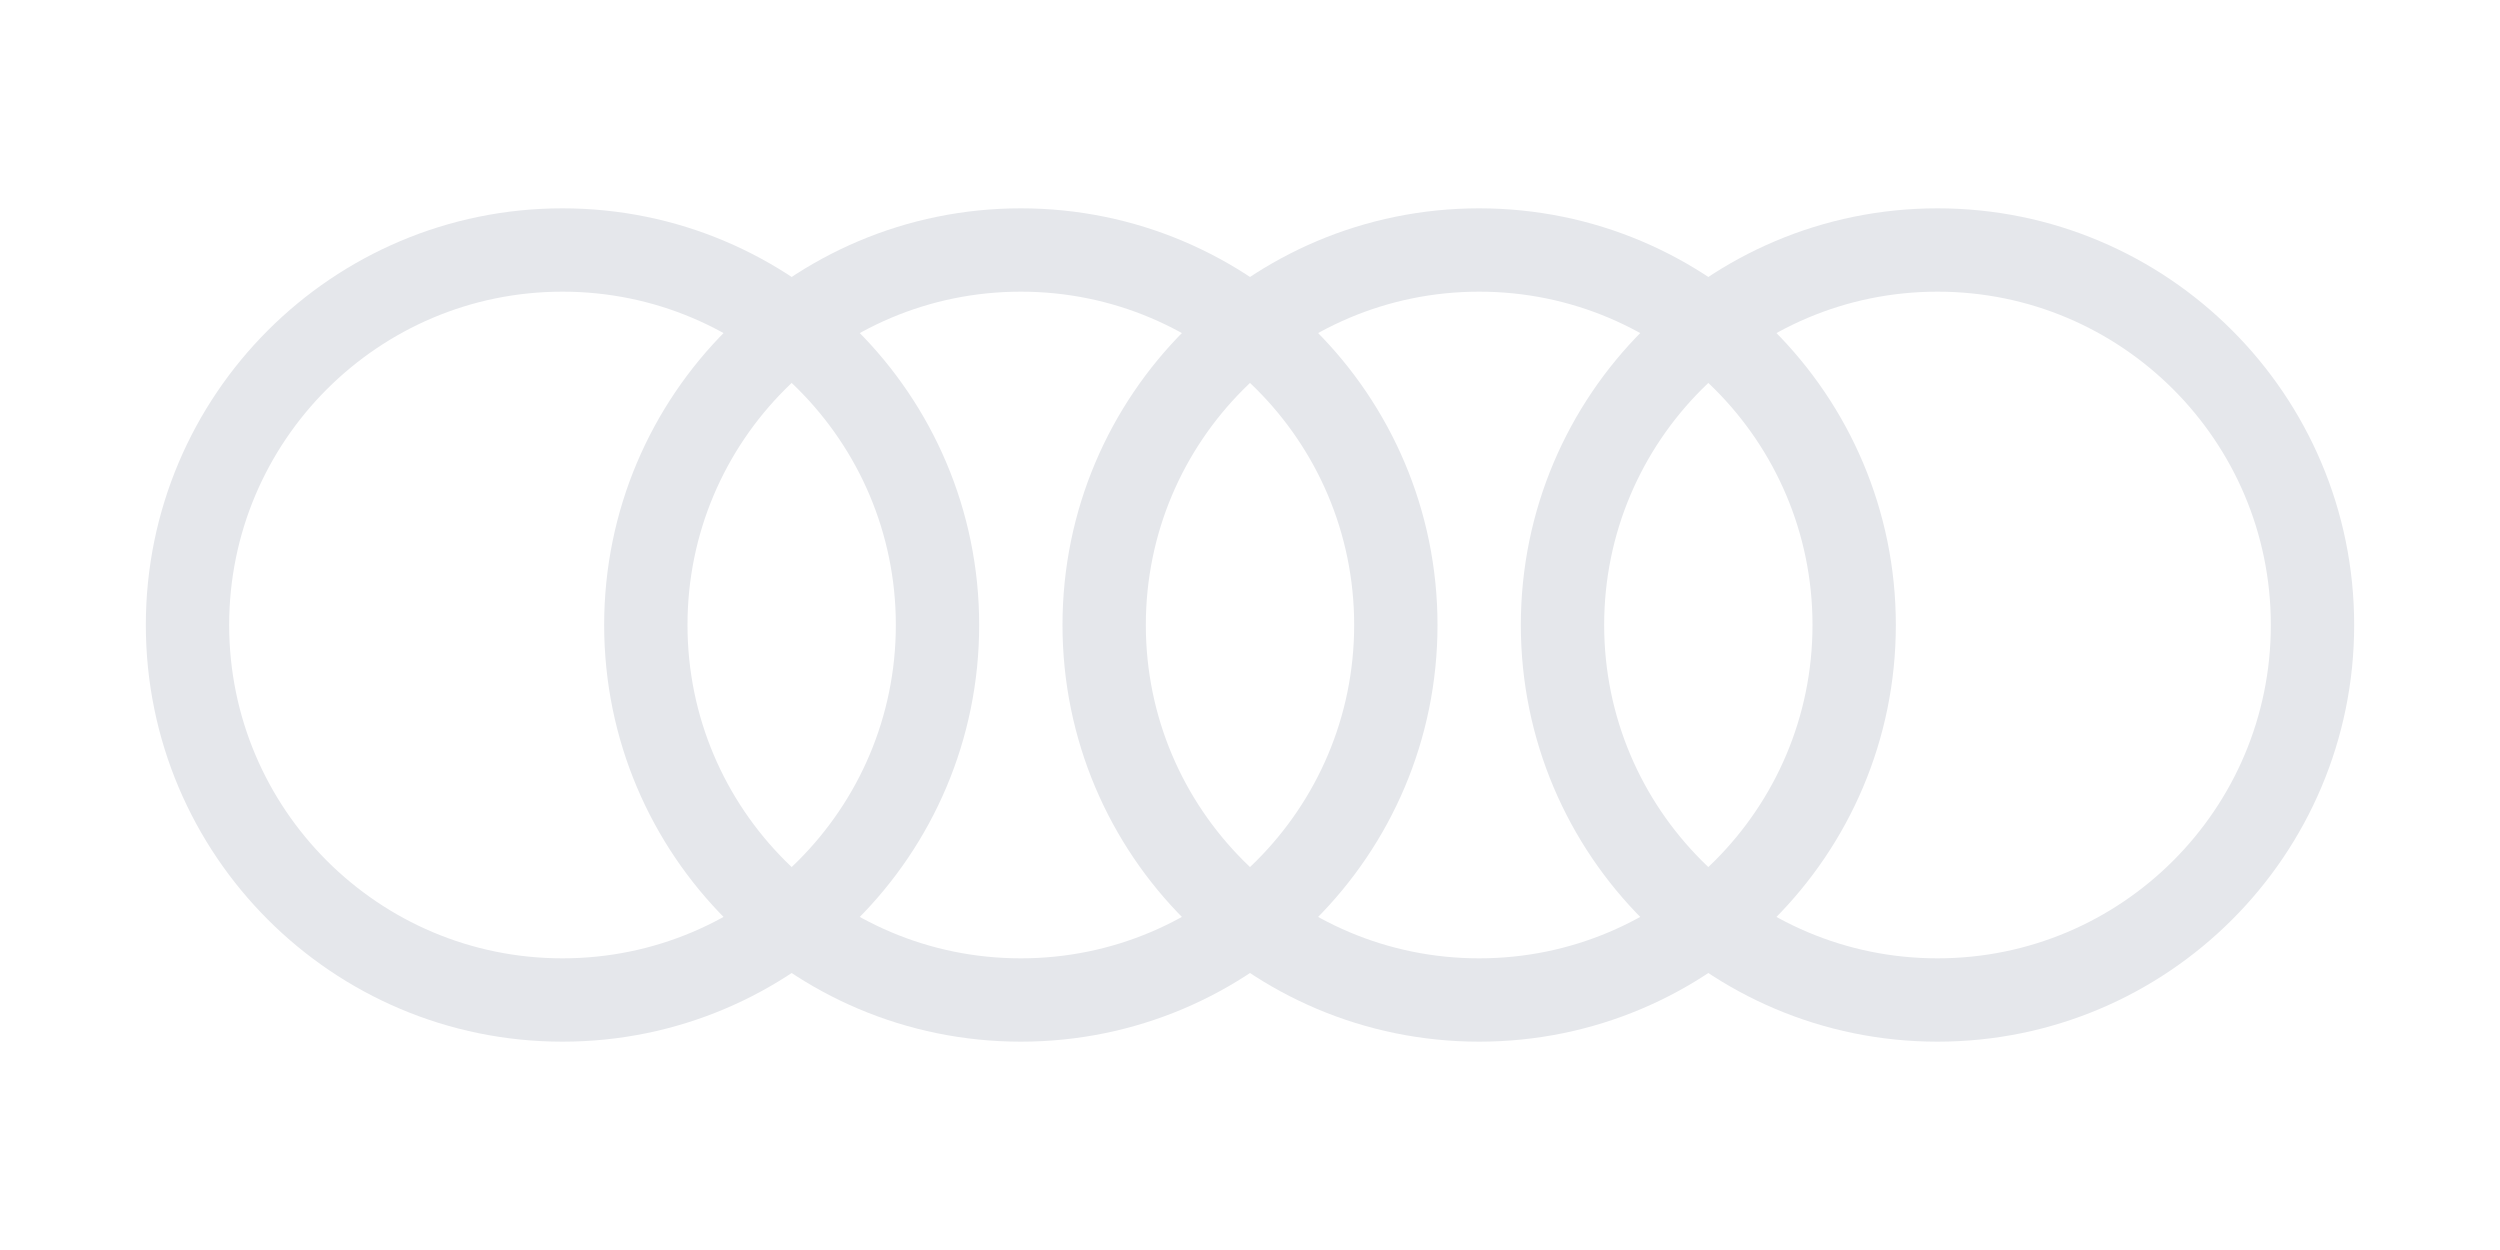
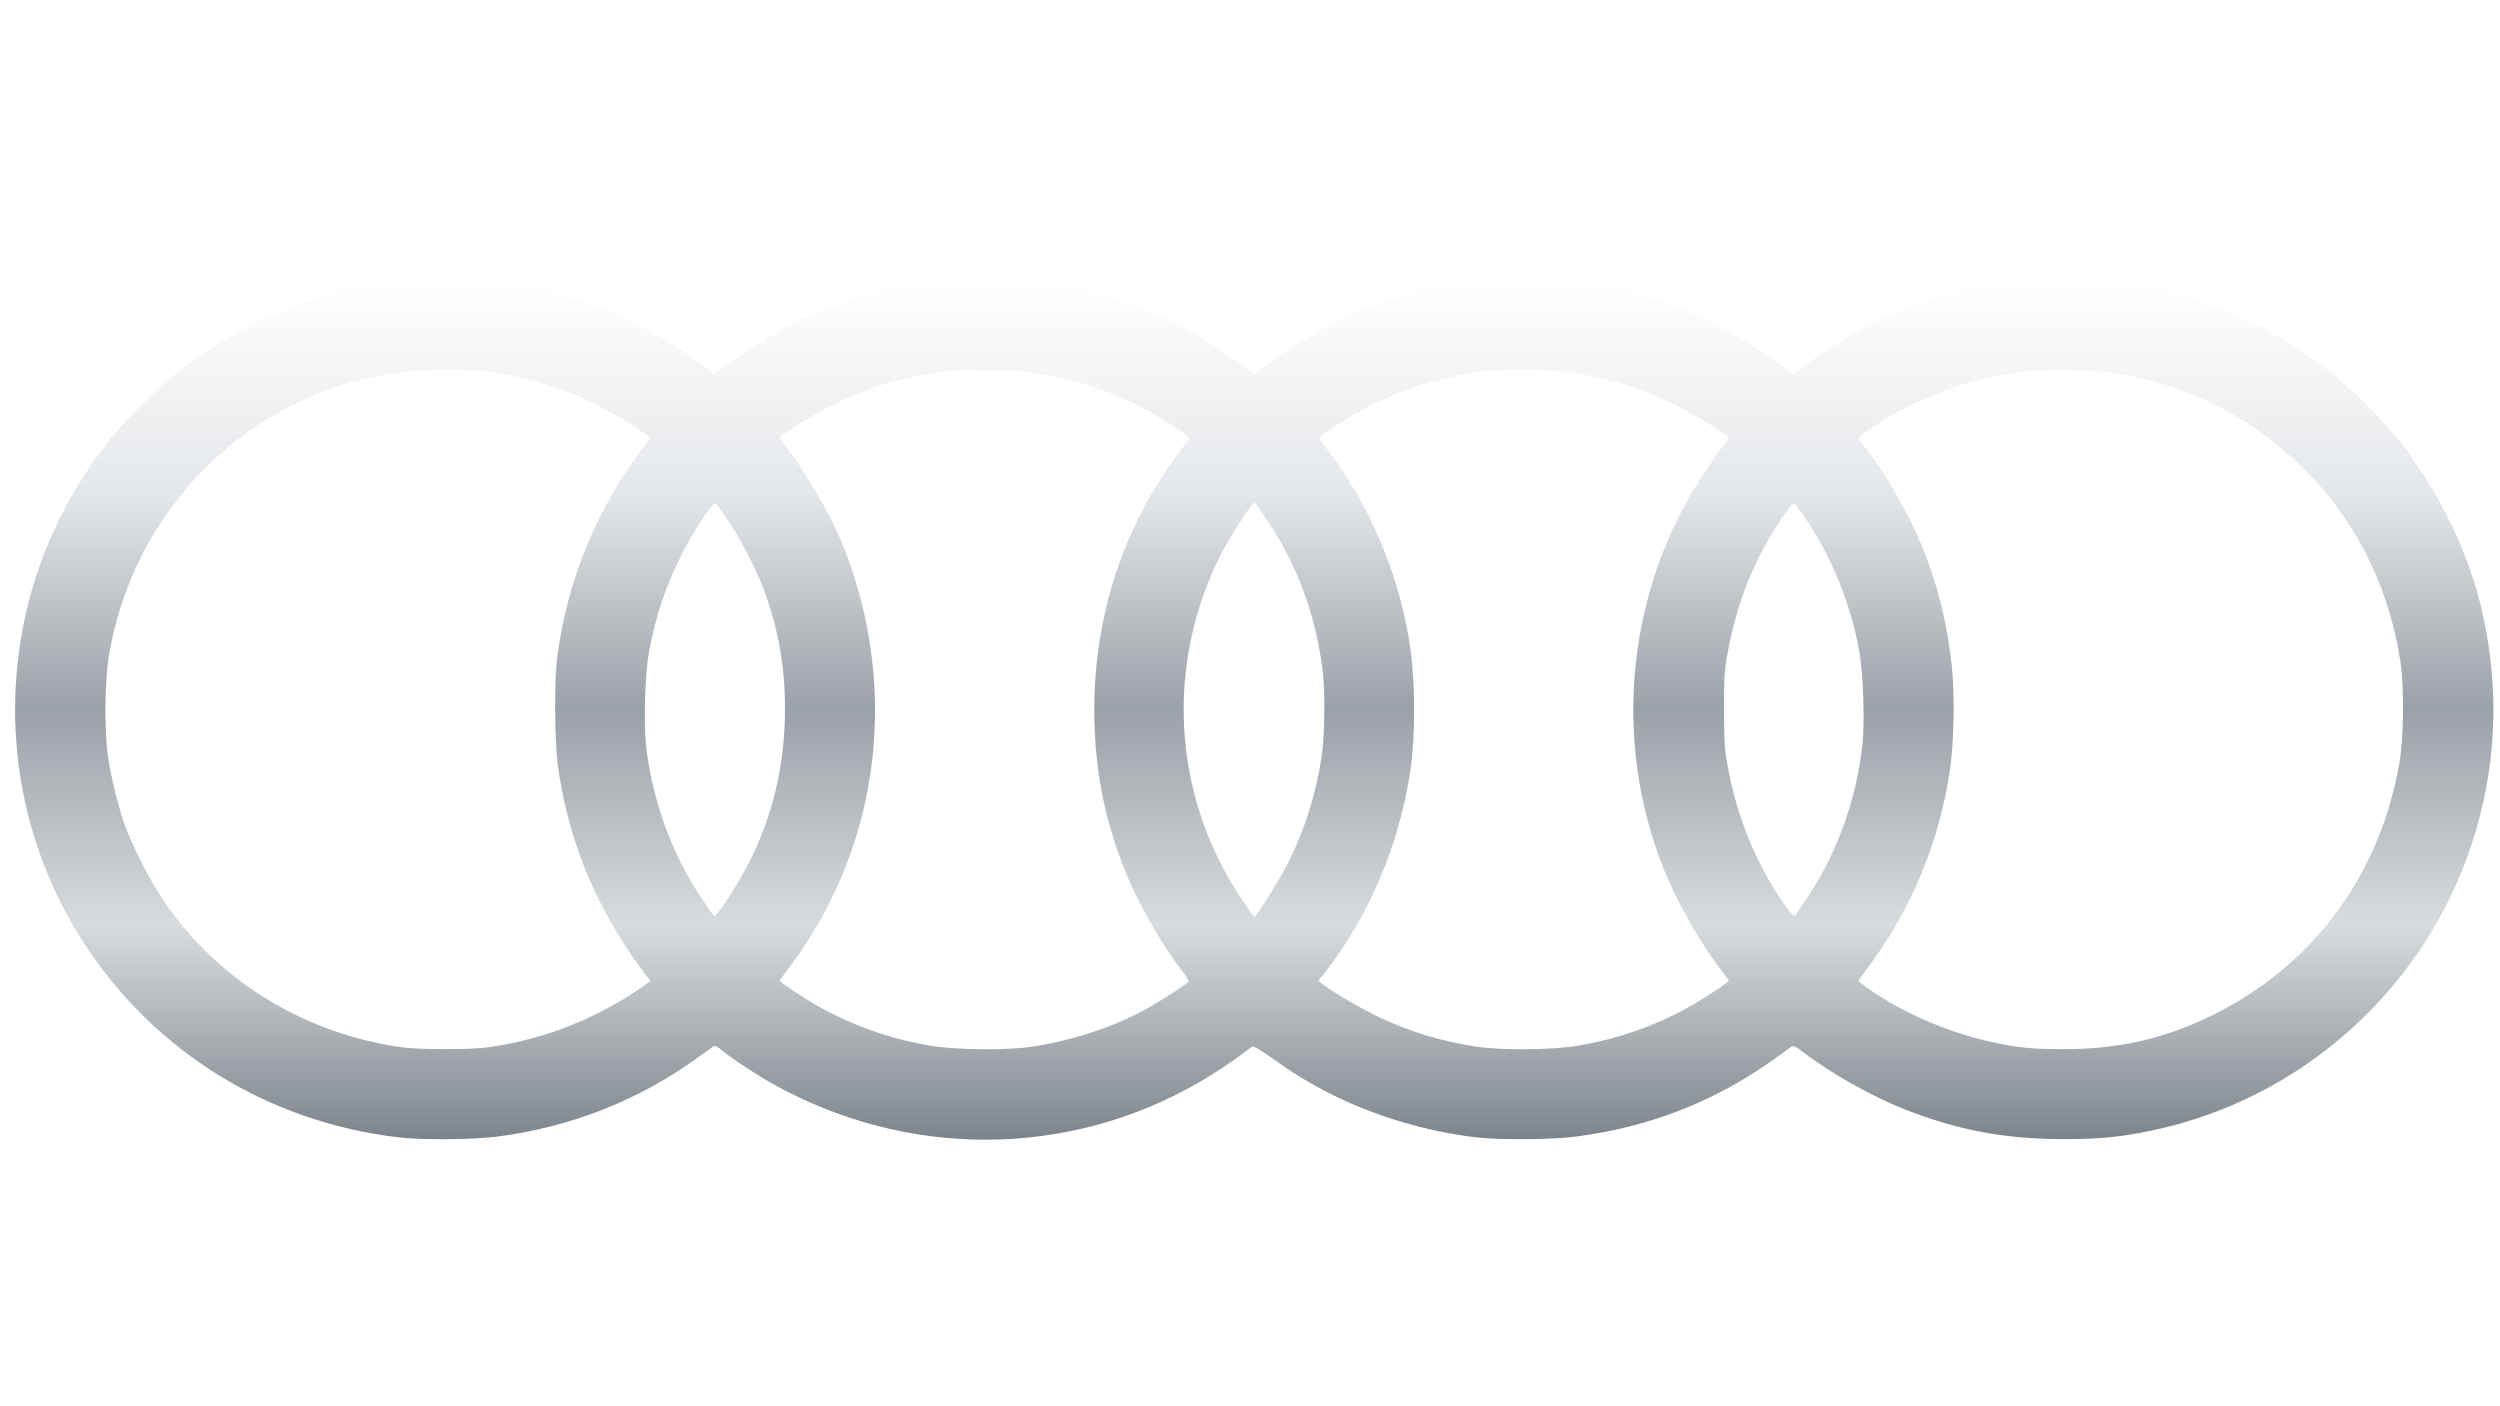
- <svg xmlns="http://www.w3.org/2000/svg" viewBox="0 0 120 60" width="120" height="60">
-   <g fill="none" stroke="#e5e7eb" stroke-width="4">
-     <circle cx="27" cy="30" r="18" />
-     <circle cx="49" cy="30" r="18" />
-     <circle cx="71" cy="30" r="18" />
-     <circle cx="93" cy="30" r="18" />
-   </g>
+ <svg xmlns="http://www.w3.org/2000/svg" width="2500" height="1406" viewBox="112.2 227.5 1689.9 616">
+   <defs>
+     <linearGradient id="audiChrome" x1="0%" y1="0%" x2="0%" y2="100%">
+       <stop offset="0%" stop-color="#ffffff" />
+       <stop offset="25%" stop-color="#e4e7ea" />
+       <stop offset="50%" stop-color="#9ba1a8" />
+       <stop offset="75%" stop-color="#d8dcde" />
+       <stop offset="100%" stop-color="#7c848b" />
+     </linearGradient>
+   </defs>
+   <path fill="url(#audiChrome)" d="M383 250.6c-56.2 6-108.2 27.4-152 62.4-13 10.4-34 31.3-44.2 44.1-28.1 35.2-47.6 75.5-57.2 118.2-17.4 77.5-2.9 158.1 40.1 223.7 47.8 72.8 124.3 119.8 211.8 130.1 15.5 1.9 50.9 1.6 66.8-.5 49.9-6.5 94.9-24.2 135-53 5.4-3.9 10.4-7.5 11.1-8 1-.7 2.7.1 5.7 2.6 8 6.5 23.3 16.5 34.9 23 90.5 50.3 198.7 50 287.2-1 10.9-6.2 24.1-15 31.3-20.7 2.2-1.7 4.6-3.5 5.2-3.9.8-.4 5.9 2.6 13 7.7 14.1 10.1 21.7 14.8 36.6 22.7 30.2 15.9 67.6 27.3 102.7 31.2 16.1 1.7 50.5 1.5 66.3-.6 50.4-6.5 94.8-24 135-53 5.4-3.9 10.4-7.5 11.1-8 .9-.6 3.2.5 7.3 3.6 18.6 14.4 46.7 30.2 69.3 39.1 35.7 14 67.8 20 107 20 24.4 0 39.1-1.4 60.2-5.9 100.7-21.2 183.5-95.4 215.7-193.3 16.7-50.4 19.2-103.3 7.5-155.9-8.9-40-28.7-81.4-55.6-116-10.5-13.4-32.1-35.3-45.8-46.2-99.6-79.6-237.8-85.5-344-14.7-5.8 3.8-12.6 8.8-15.2 10.9-3 2.5-5.2 3.7-6 3.2-.7-.4-4-2.9-7.4-5.5-16.5-13-49.9-31.4-70.4-38.9-33.6-12.3-60.5-17.6-96-18.7-64.9-1.9-128.5 17.9-180.1 56.3L960 313l-9.4-6.9c-52.4-39-115.5-58.8-180.6-56.8-36.7 1.2-66 7.1-101.3 20.7-18 6.9-46.3 22.8-64.8 36.6l-8.7 6.4-9.8-7.3c-42.3-31.5-93.3-50.7-147.9-55.7-14.7-1.3-39.2-1.1-54.5.6m58.7 60.9c35.5 4.7 69 17.1 98 36.4l12.2 8.1-8.8 12.1c-29.4 40.3-47.8 86.8-54.3 136.9-2 15.6-1.7 57.2.5 73 4.7 33.4 14.2 63.9 29.2 93.5 7.1 14.1 20.2 35 28.8 45.9l4.6 5.9-2.2 1.7c-7.4 5.8-23.2 15.2-36.2 21.6-22.3 10.8-45.7 18-71 21.6-11.6 1.7-47.4 1.7-59 0-67.4-9.6-126.3-46.6-162.8-102.2-7.8-11.9-19.1-34.3-23.8-47-4.2-11.6-9.4-32.1-11.5-46-2.8-17.7-2.5-52 .5-70 16.1-94.9 87.5-169.3 180.6-188.5 22.5-4.6 53.1-5.8 75.2-3m376.8 1.9c21.8 4.2 37.3 9.1 57.1 18.1 9.4 4.3 31.6 17.5 36.9 21.9l3.8 3.2-6 8c-38.1 50-58.4 110.9-58.4 174.9-.1 42.7 7.9 80.7 25 119.3 7.9 17.9 23.2 43.5 34.8 58.4 2.5 3.1 4.2 6.1 3.9 6.6-.8 1.4-15.9 11.2-25.9 17-22.5 12.9-50.3 22.3-79 26.9-17 2.7-51.8 2.4-69.2-.5-26.7-4.5-51.3-13-74-25.5-10.5-5.7-28.7-17.7-28.3-18.6.2-.3 3.5-4.9 7.4-10.1 61.6-82.2 74.3-192 33.5-288.5-8.2-19.3-23.6-45.5-36.4-61.9-2.6-3.2-4.4-6.3-4.1-6.7 1.3-2.2 22.9-15.5 34.3-21.3 21.9-11 42.2-17.7 65.3-21.5 18-3 17.3-2.9 42.3-2.6 20 .2 24.8.6 37 2.9m352.2-1.9c26.4 3.5 49.4 10.4 72.8 21.9 13.2 6.5 35.4 20 36.9 22.5.3.4-1.5 3.5-4.1 6.7-2.5 3.2-8.3 11.5-12.8 18.4-51.4 77.9-61.6 178.7-27 266 8.6 21.6 23.1 47.5 36.9 66 3.9 5.2 7.2 9.8 7.4 10.1.4.9-17.8 12.9-28.3 18.6-22.7 12.5-47.3 21-74 25.5-17.3 2.9-52.2 3.2-69 .5-23.1-3.7-42.1-9.3-62.7-18.7-11.9-5.4-33.8-18.1-40.3-23.3l-3-2.5 5.7-7.3c29.5-38.8 48.9-85.2 56.3-134.4 3.4-22.7 3.5-58.5.1-82.5-6.7-47.7-26.2-95.1-55-133.2l-6.9-9.2 3.9-3.3c5.3-4.4 27.2-17.4 36.8-21.8 23.6-10.7 47.9-17.6 72.4-20.5 12-1.4 41.4-1.1 53.9.5m374.3 1.4c33.3 6.1 62.8 17.7 88.5 34.9 55.8 37.4 90.7 92.3 101.2 159.2 2.7 17.4 2.4 51.1-.5 68.5-14.2 82.9-66.7 148-144.2 178.9-26.1 10.3-51.7 15-82.5 15.1-22.3 0-31.6-1-50.5-5.2-30.8-6.8-64-21.9-86.7-39.3l-2.1-1.7 7.1-9.6c29.2-39 48.5-86.1 55.2-134.7 2.6-18.6 3-48.7 1.1-68-5.8-56.3-25.7-105.6-61.5-152.1l-2-2.5 4.7-3.5c28-20.8 66.4-36 104.7-41.4 15.2-2.1 52.5-1.4 67.5 1.4M605.1 413.3c8.2 12.4 18.5 32.5 23.3 45.2 10.7 28.8 15.3 57.5 14.3 89-1.1 34.7-9.4 67.1-24.8 97-8.3 16.1-21.4 35.9-23.1 34.9-.5-.3-4.5-6-8.9-12.7-19.9-30-32.8-65.6-37-102.6-1.7-15.2-.7-48.5 2-63.1 4-22.4 11.2-44.2 20.8-63.4 9.1-18.2 22.3-38.3 24.4-37.1.5.4 4.6 6.1 9 12.8m363.7-1.3c20.2 30.3 32.1 62.2 37.3 100 1.9 14 1.7 44.9-.5 59.5-3.8 25.1-11.2 49-22.1 70.8-5.9 11.9-22 37.7-23.5 37.7-.4 0-4.6-5.9-9.4-13.2-46.2-70.1-50.9-158.1-12.5-232.9 5.6-10.8 20.4-33.9 21.8-33.9.5 0 4.5 5.4 8.9 12m365.3.9c17.2 26.1 29.3 56.5 35 88.1 2.6 14.7 3.7 48 2 63-4.2 37.1-17 72.7-37 102.7-4.4 6.7-8.5 12.4-8.9 12.7-.5.3-2.9-2.3-5.4-5.7-19.8-27.5-33.6-60.8-39.9-96.2-2-11.2-2.3-16.4-2.3-37.5-.1-21.2.2-26.2 2.2-37.3 6.6-36.7 19.5-67.9 39.8-96.3 3.9-5.5 4.8-6.3 6.1-5.2.8.6 4.6 5.9 8.4 11.7" />
</svg>
